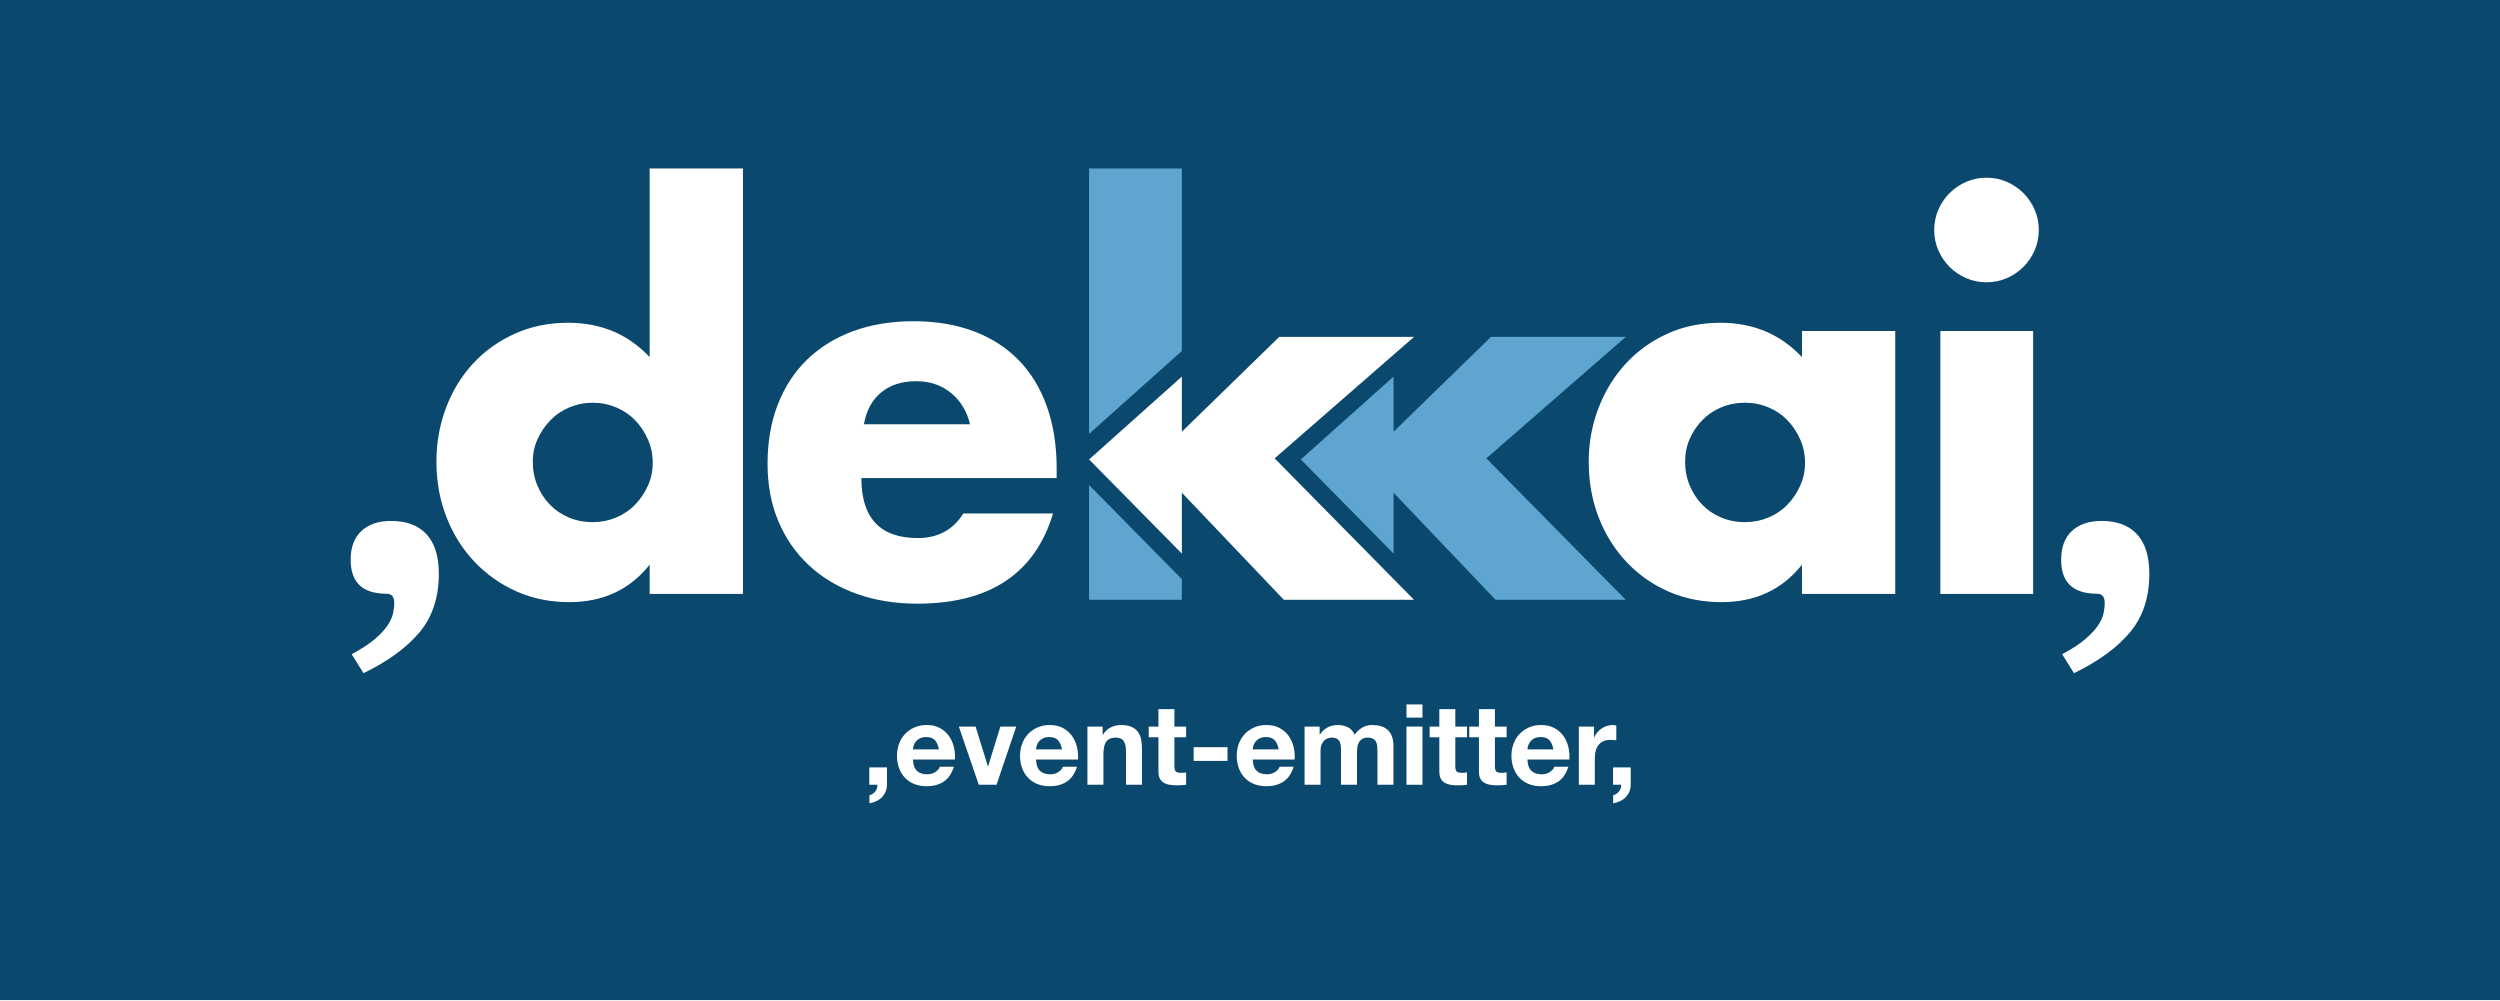
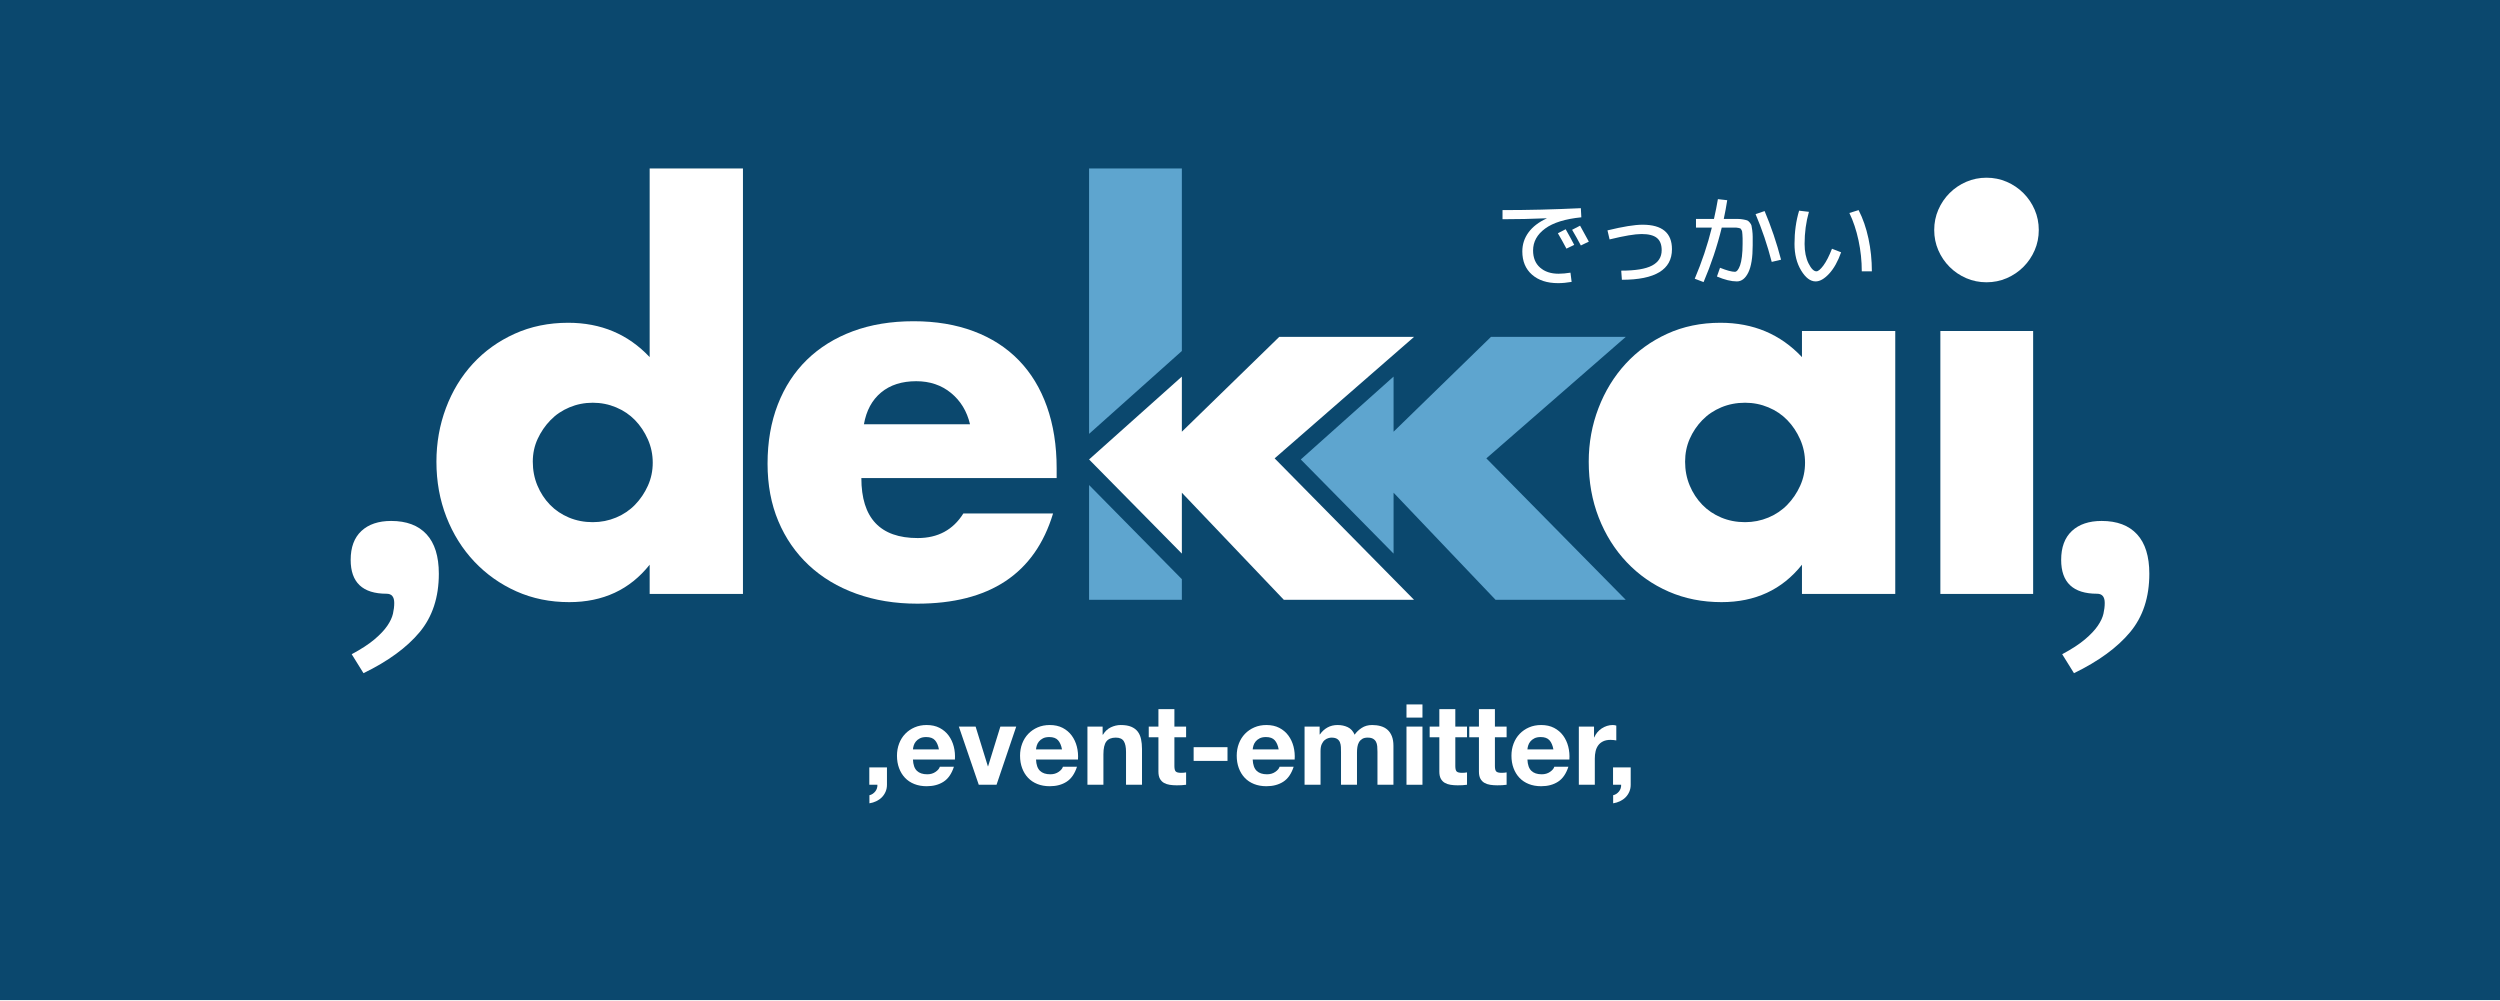
<svg xmlns="http://www.w3.org/2000/svg" width="100%" height="100%" viewBox="0 0 1200 480" version="1.1" xml:space="preserve" style="fill-rule:evenodd;clip-rule:evenodd;stroke-linejoin:round;stroke-miterlimit:2;">
  <rect x="0" y="0" width="1200" height="480" style="fill:#0b486e;" />
  <g>
    <path d="M567.291,265.73l-44.533,-45.188l44.533,-39.785l0,26.462l46.748,-45.517l64.708,0l-66.922,58.311l66.922,67.907l-62.494,0l-48.962,-51.422l0,29.232Z" style="fill:#fff;fill-rule:nonzero;" />
    <path d="M168.815,314.023c4.593,-2.46 8.242,-4.838 10.949,-7.135c2.706,-2.296 4.757,-4.469 6.151,-6.52c1.394,-2.05 2.296,-3.977 2.706,-5.782c0.41,-1.804 0.615,-3.526 0.615,-5.167c0,-2.952 -1.23,-4.428 -3.69,-4.428c-11.482,0 -17.223,-5.413 -17.223,-16.239c0,-6.069 1.722,-10.703 5.167,-13.901c3.444,-3.199 8.201,-4.798 14.27,-4.798c7.381,0 13.04,2.132 16.977,6.397c3.936,4.265 5.905,10.58 5.905,18.945c0,11.318 -3.076,20.668 -9.227,28.049c-6.151,7.381 -15.131,13.942 -26.941,19.683l-5.659,-9.104Z" style="fill:#fff;fill-rule:nonzero;" />
    <path d="M989.85,314.023c4.593,-2.46 8.243,-4.838 10.949,-7.135c2.707,-2.296 4.757,-4.469 6.151,-6.52c1.394,-2.05 2.296,-3.977 2.706,-5.782c0.411,-1.804 0.616,-3.526 0.616,-5.167c0,-2.952 -1.231,-4.428 -3.691,-4.428c-11.482,0 -17.223,-5.413 -17.223,-16.239c0,-6.069 1.723,-10.703 5.167,-13.901c3.445,-3.199 8.201,-4.798 14.27,-4.798c7.382,0 13.04,2.132 16.977,6.397c3.937,4.265 5.905,10.58 5.905,18.945c0,11.318 -3.075,20.668 -9.226,28.049c-6.151,7.381 -15.132,13.942 -26.942,19.683l-5.659,-9.104Z" style="fill:#fff;fill-rule:nonzero;" />
    <path d="M255.741,221.608c0,4.1 0.738,7.914 2.214,11.441c1.476,3.526 3.485,6.602 6.028,9.226c2.542,2.625 5.577,4.675 9.103,6.151c3.527,1.476 7.341,2.214 11.441,2.214c3.937,0 7.668,-0.738 11.195,-2.214c3.527,-1.476 6.561,-3.526 9.103,-6.151c2.543,-2.624 4.593,-5.659 6.151,-9.103c1.559,-3.445 2.338,-7.136 2.338,-11.072c0,-3.937 -0.779,-7.668 -2.338,-11.195c-1.558,-3.527 -3.608,-6.602 -6.151,-9.226c-2.542,-2.625 -5.576,-4.675 -9.103,-6.151c-3.527,-1.477 -7.258,-2.215 -11.195,-2.215c-3.936,0 -7.668,0.738 -11.195,2.215c-3.526,1.476 -6.561,3.526 -9.103,6.151c-2.542,2.624 -4.593,5.617 -6.151,8.98c-1.558,3.363 -2.337,7.012 -2.337,10.949Zm56.097,-140.735l44.779,0l0,204.213l-44.779,0l0,-14.024c-9.514,11.974 -22.39,17.961 -38.629,17.961c-9.185,0 -17.632,-1.723 -25.342,-5.167c-7.709,-3.445 -14.434,-8.202 -20.175,-14.271c-5.741,-6.068 -10.211,-13.204 -13.409,-21.405c-3.199,-8.201 -4.798,-17.059 -4.798,-26.572c0,-9.022 1.517,-17.592 4.552,-25.711c3.034,-8.12 7.34,-15.214 12.917,-21.283c5.577,-6.069 12.261,-10.867 20.052,-14.393c7.791,-3.527 16.362,-5.29 25.711,-5.29c15.747,0 28.787,5.495 39.121,16.485l0,-90.543Z" style="fill:#fff;fill-rule:nonzero;" />
    <path d="M465.612,203.647c-1.476,-6.233 -4.51,-11.236 -9.103,-15.009c-4.593,-3.772 -10.17,-5.658 -16.731,-5.658c-6.889,0 -12.507,1.804 -16.854,5.412c-4.346,3.609 -7.094,8.694 -8.242,15.255l50.93,0Zm-52.16,25.834c0,19.191 9.021,28.787 27.064,28.787c9.678,0 16.977,-3.937 21.898,-11.81l43.057,0c-8.694,28.868 -30.427,43.303 -65.201,43.303c-10.661,0 -20.421,-1.6 -29.278,-4.798c-8.858,-3.199 -16.444,-7.75 -22.759,-13.655c-6.315,-5.905 -11.195,-12.958 -14.639,-21.16c-3.445,-8.201 -5.167,-17.386 -5.167,-27.556c0,-10.498 1.64,-19.97 4.92,-28.418c3.281,-8.447 7.956,-15.623 14.025,-21.528c6.069,-5.905 13.409,-10.457 22.02,-13.655c8.612,-3.199 18.33,-4.798 29.156,-4.798c10.662,0 20.257,1.599 28.787,4.798c8.529,3.198 15.746,7.832 21.651,13.901c5.905,6.069 10.416,13.491 13.532,22.267c3.117,8.775 4.675,18.658 4.675,29.647l0,4.675l-93.741,0Z" style="fill:#fff;fill-rule:nonzero;" />
    <path d="M808.847,221.608c0,4.1 0.738,7.914 2.214,11.441c1.476,3.526 3.485,6.602 6.028,9.226c2.542,2.625 5.577,4.675 9.103,6.151c3.527,1.476 7.341,2.214 11.441,2.214c3.937,0 7.668,-0.738 11.195,-2.214c3.527,-1.476 6.561,-3.526 9.103,-6.151c2.543,-2.624 4.593,-5.659 6.151,-9.103c1.559,-3.445 2.338,-7.136 2.338,-11.072c0,-3.937 -0.779,-7.668 -2.338,-11.195c-1.558,-3.527 -3.608,-6.602 -6.151,-9.226c-2.542,-2.625 -5.576,-4.675 -9.103,-6.151c-3.527,-1.477 -7.258,-2.215 -11.195,-2.215c-4.1,0 -7.914,0.738 -11.441,2.215c-3.526,1.476 -6.561,3.526 -9.103,6.151c-2.543,2.624 -4.552,5.617 -6.028,8.98c-1.476,3.363 -2.214,7.012 -2.214,10.949Zm56.097,-62.74l44.779,0l0,126.218l-44.779,0l0,-14.024c-9.514,11.974 -22.39,17.961 -38.629,17.961c-9.185,0 -17.632,-1.682 -25.342,-5.044c-7.709,-3.363 -14.434,-8.078 -20.175,-14.147c-5.741,-6.069 -10.211,-13.205 -13.409,-21.406c-3.199,-8.201 -4.798,-17.141 -4.798,-26.818c0,-9.022 1.558,-17.592 4.675,-25.711c3.116,-8.12 7.463,-15.214 13.04,-21.283c5.577,-6.069 12.22,-10.867 19.929,-14.393c7.709,-3.527 16.239,-5.29 25.588,-5.29c15.747,0 28.787,5.495 39.121,16.485l0,-12.548Z" style="fill:#fff;fill-rule:nonzero;" />
    <path d="M975.907,158.868l0,126.218l-44.533,0l0,-126.218l44.533,0Zm-47.485,-48.47c0,-3.445 0.656,-6.684 1.968,-9.719c1.312,-3.034 3.117,-5.7 5.413,-7.996c2.296,-2.296 4.962,-4.101 7.996,-5.413c3.035,-1.312 6.274,-1.968 9.719,-1.968c3.444,0 6.684,0.656 9.718,1.968c3.035,1.312 5.7,3.117 7.997,5.413c2.296,2.296 4.1,4.962 5.413,7.996c1.312,3.035 1.968,6.274 1.968,9.719c0,3.444 -0.656,6.684 -1.968,9.718c-1.313,3.035 -3.117,5.7 -5.413,7.997c-2.297,2.296 -4.962,4.1 -7.997,5.413c-3.034,1.312 -6.274,1.968 -9.718,1.968c-3.445,0 -6.684,-0.656 -9.719,-1.968c-3.034,-1.313 -5.7,-3.117 -7.996,-5.413c-2.296,-2.297 -4.101,-4.962 -5.413,-7.997c-1.312,-3.034 -1.968,-6.274 -1.968,-9.718Z" style="fill:#fff;fill-rule:nonzero;" />
    <path d="M522.758,287.92l0,-55.104l44.533,45.188l0,9.916l-44.533,0Zm0,-79.663l0,-127.384l44.533,0l0,87.599l-44.533,39.785Z" style="fill:#5ea5cf;fill-rule:nonzero;" />
    <path d="M668.914,265.73l-44.534,-45.188l44.534,-39.785l0,26.462l46.747,-45.517l64.709,0l-66.923,58.311l66.923,67.907l-62.494,0l-48.962,-51.422l0,29.232Z" style="fill:#5ea5cf;fill-rule:nonzero;" />
    <g>
-       <path d="M747.783,111.966l3.736,-1.937c1.846,3.26 3.214,5.766 4.106,7.519l-3.737,1.8c-1.414,-2.676 -2.783,-5.137 -4.105,-7.382Zm6.827,-1.66l3.829,-1.984c1.569,2.768 2.968,5.321 4.198,7.658l-3.829,1.845c-1.291,-2.46 -2.691,-4.967 -4.198,-7.519Zm-23.896,10.379c0,-3.383 0.991,-6.427 2.975,-9.134c1.984,-2.706 4.883,-4.936 8.696,-6.689l0,-0.092c-7.074,0.307 -14.132,0.461 -21.175,0.461l0,-4.383c12.302,0 24.835,-0.307 37.598,-0.922l0.231,4.382c-7.72,0.769 -13.509,2.568 -17.369,5.398c-3.86,2.829 -5.79,6.335 -5.79,10.518c0,3.506 1.115,6.243 3.345,8.212c2.23,1.968 5.19,2.952 8.881,2.952c1.722,0 3.629,-0.169 5.72,-0.507l0.554,4.428c-2.307,0.4 -4.475,0.6 -6.505,0.6c-5.259,0 -9.434,-1.361 -12.525,-4.083c-3.091,-2.721 -4.636,-6.435 -4.636,-11.141Z" style="fill:#0b486e;fill-rule:nonzero;" />
-       <path d="M771.587,110.582c7.443,-1.814 13.055,-2.721 16.838,-2.721c9.411,0 14.117,3.921 14.117,11.763c0,9.78 -8.012,14.67 -24.035,14.67l-0.323,-4.382c6.797,0 11.733,-0.815 14.808,-2.445c3.076,-1.63 4.614,-4.091 4.614,-7.381c0,-2.676 -0.769,-4.637 -2.307,-5.882c-1.538,-1.246 -3.983,-1.869 -7.335,-1.869c-3.199,0 -8.319,0.862 -15.362,2.584l-1.015,-4.337Z" style="fill:#0b486e;fill-rule:nonzero;" />
-       <path d="M824.593,95.589l4.475,0.508c-0.461,2.983 -1.015,5.982 -1.661,8.996l6.897,0c0.753,0 1.584,0.084 2.491,0.253c0.907,0.17 1.538,0.323 1.892,0.462c0.353,0.138 0.753,0.476 1.199,1.015c0.446,0.538 0.723,1.022 0.83,1.453c0.108,0.43 0.231,1.199 0.369,2.306c0.139,1.108 0.208,2.122 0.208,3.045l0,4.152c0,5.813 -0.7,10.149 -2.099,13.009c-1.399,2.861 -3.237,4.291 -5.513,4.291c-2.706,0 -5.889,-0.785 -9.549,-2.353l1.476,-4.198c3.229,1.292 5.613,1.937 7.151,1.937c0.43,0 0.861,-0.261 1.291,-0.784c0.431,-0.523 0.831,-1.307 1.2,-2.353c0.369,-1.045 0.661,-2.452 0.876,-4.221c0.215,-1.768 0.323,-3.775 0.323,-6.02l0,-2.629c0,-0.523 -0.031,-1.154 -0.092,-1.892c-0.062,-0.738 -0.108,-1.215 -0.139,-1.43c-0.03,-0.215 -0.153,-0.507 -0.369,-0.877c-0.215,-0.369 -0.384,-0.576 -0.507,-0.622c-0.123,-0.046 -0.408,-0.123 -0.853,-0.231c-0.446,-0.108 -0.823,-0.161 -1.131,-0.161l-1.522,0l-5.398,0c-2.183,8.949 -5.09,17.668 -8.719,26.157l-4.244,-1.615c3.414,-8.027 6.151,-16.208 8.212,-24.542l-7.612,0l0,-4.152l8.627,0c0.799,-3.568 1.43,-6.736 1.891,-9.504Zm18.084,7.197l4.336,-1.476c3.168,7.504 5.798,15.285 7.889,23.343l-4.475,1.061c-2.091,-8.089 -4.674,-15.731 -7.75,-22.928Z" style="fill:#0b486e;fill-rule:nonzero;" />
-       <path d="M887.702,102.232l4.429,-1.384c2.061,3.999 3.637,8.543 4.729,13.633c1.091,5.09 1.637,10.341 1.637,15.754l-4.844,0c0,-5.013 -0.522,-9.965 -1.568,-14.855c-1.046,-4.89 -2.507,-9.272 -4.383,-13.148Zm-19.421,-0.553c-1.384,4.859 -2.076,9.995 -2.076,15.408c0,3.691 0.63,6.805 1.891,9.342c1.261,2.537 2.522,3.806 3.783,3.806c0.861,0 1.984,-0.938 3.368,-2.814c1.383,-1.876 2.752,-4.552 4.105,-8.027l4.383,1.707c-1.538,4.367 -3.452,7.788 -5.744,10.264c-2.291,2.476 -4.451,3.714 -6.481,3.714c-2.522,0 -4.844,-1.753 -6.966,-5.259c-2.122,-3.506 -3.183,-7.751 -3.183,-12.733c0,-5.751 0.738,-11.072 2.214,-15.962l4.706,0.554Z" style="fill:#0b486e;fill-rule:nonzero;" />
+       <path d="M747.783,111.966l3.736,-1.937c1.846,3.26 3.214,5.766 4.106,7.519l-3.737,1.8c-1.414,-2.676 -2.783,-5.137 -4.105,-7.382Zm6.827,-1.66l3.829,-1.984c1.569,2.768 2.968,5.321 4.198,7.658l-3.829,1.845c-1.291,-2.46 -2.691,-4.967 -4.198,-7.519Zm-23.896,10.379c0,-3.383 0.991,-6.427 2.975,-9.134c1.984,-2.706 4.883,-4.936 8.696,-6.689l0,-0.092c-7.074,0.307 -14.132,0.461 -21.175,0.461l0,-4.383c12.302,0 24.835,-0.307 37.598,-0.922l0.231,4.382c-7.72,0.769 -13.509,2.568 -17.369,5.398c-3.86,2.829 -5.79,6.335 -5.79,10.518c0,3.506 1.115,6.243 3.345,8.212c2.23,1.968 5.19,2.952 8.881,2.952c1.722,0 3.629,-0.169 5.72,-0.507l0.554,4.428c-2.307,0.4 -4.475,0.6 -6.505,0.6c-5.259,0 -9.434,-1.361 -12.525,-4.083c-3.091,-2.721 -4.636,-6.435 -4.636,-11.141Z" style="fill:#fff;fill-rule:nonzero;" />
+       <path d="M771.587,110.582c7.443,-1.814 13.055,-2.721 16.838,-2.721c9.411,0 14.117,3.921 14.117,11.763c0,9.78 -8.012,14.67 -24.035,14.67l-0.323,-4.382c6.797,0 11.733,-0.815 14.808,-2.445c3.076,-1.63 4.614,-4.091 4.614,-7.381c0,-2.676 -0.769,-4.637 -2.307,-5.882c-1.538,-1.246 -3.983,-1.869 -7.335,-1.869c-3.199,0 -8.319,0.862 -15.362,2.584l-1.015,-4.337Z" style="fill:#fff;fill-rule:nonzero;" />
+       <path d="M824.593,95.589l4.475,0.508c-0.461,2.983 -1.015,5.982 -1.661,8.996l6.897,0c0.753,0 1.584,0.084 2.491,0.253c0.907,0.17 1.538,0.323 1.892,0.462c0.353,0.138 0.753,0.476 1.199,1.015c0.446,0.538 0.723,1.022 0.83,1.453c0.108,0.43 0.231,1.199 0.369,2.306c0.139,1.108 0.208,2.122 0.208,3.045l0,4.152c0,5.813 -0.7,10.149 -2.099,13.009c-1.399,2.861 -3.237,4.291 -5.513,4.291c-2.706,0 -5.889,-0.785 -9.549,-2.353l1.476,-4.198c3.229,1.292 5.613,1.937 7.151,1.937c0.43,0 0.861,-0.261 1.291,-0.784c0.431,-0.523 0.831,-1.307 1.2,-2.353c0.369,-1.045 0.661,-2.452 0.876,-4.221c0.215,-1.768 0.323,-3.775 0.323,-6.02l0,-2.629c0,-0.523 -0.031,-1.154 -0.092,-1.892c-0.062,-0.738 -0.108,-1.215 -0.139,-1.43c-0.03,-0.215 -0.153,-0.507 -0.369,-0.877c-0.215,-0.369 -0.384,-0.576 -0.507,-0.622c-0.123,-0.046 -0.408,-0.123 -0.853,-0.231c-0.446,-0.108 -0.823,-0.161 -1.131,-0.161l-1.522,0l-5.398,0c-2.183,8.949 -5.09,17.668 -8.719,26.157l-4.244,-1.615c3.414,-8.027 6.151,-16.208 8.212,-24.542l-7.612,0l0,-4.152l8.627,0c0.799,-3.568 1.43,-6.736 1.891,-9.504Zm18.084,7.197l4.336,-1.476c3.168,7.504 5.798,15.285 7.889,23.343l-4.475,1.061c-2.091,-8.089 -4.674,-15.731 -7.75,-22.928Z" style="fill:#fff;fill-rule:nonzero;" />
+       <path d="M887.702,102.232l4.429,-1.384c2.061,3.999 3.637,8.543 4.729,13.633c1.091,5.09 1.637,10.341 1.637,15.754l-4.844,0c0,-5.013 -0.522,-9.965 -1.568,-14.855c-1.046,-4.89 -2.507,-9.272 -4.383,-13.148Zm-19.421,-0.553c-1.384,4.859 -2.076,9.995 -2.076,15.408c0,3.691 0.63,6.805 1.891,9.342c1.261,2.537 2.522,3.806 3.783,3.806c0.861,0 1.984,-0.938 3.368,-2.814c1.383,-1.876 2.752,-4.552 4.105,-8.027l4.383,1.707c-1.538,4.367 -3.452,7.788 -5.744,10.264c-2.291,2.476 -4.451,3.714 -6.481,3.714c-2.522,0 -4.844,-1.753 -6.966,-5.259c-2.122,-3.506 -3.183,-7.751 -3.183,-12.733c0,-5.751 0.738,-11.072 2.214,-15.962l4.706,0.554Z" style="fill:#fff;fill-rule:nonzero;" />
    </g>
  </g>
  <g>
    <path d="M417.264,368.367l0,8.316l3.888,0c0.036,0.576 -0.036,1.143 -0.216,1.701c-0.18,0.558 -0.45,1.062 -0.81,1.512c-0.36,0.45 -0.783,0.837 -1.269,1.161c-0.486,0.324 -0.999,0.54 -1.539,0.648l0,3.888c1.152,-0.18 2.241,-0.513 3.267,-0.999c1.026,-0.486 1.917,-1.107 2.673,-1.863c0.756,-0.756 1.359,-1.647 1.809,-2.673c0.45,-1.026 0.675,-2.151 0.675,-3.375l0,-8.316l-8.478,0Z" style="fill:#fff;fill-rule:nonzero;" />
    <path d="M450.69,359.727l-12.474,0c0.036,-0.54 0.153,-1.152 0.351,-1.836c0.198,-0.684 0.54,-1.332 1.026,-1.944c0.486,-0.612 1.134,-1.125 1.944,-1.539c0.81,-0.414 1.827,-0.621 3.051,-0.621c1.872,0 3.267,0.504 4.185,1.512c0.918,1.008 1.557,2.484 1.917,4.428Zm-12.474,4.86l20.142,0c0.144,-2.16 -0.036,-4.23 -0.54,-6.21c-0.504,-1.98 -1.323,-3.744 -2.457,-5.292c-1.134,-1.548 -2.583,-2.781 -4.347,-3.699c-1.764,-0.918 -3.834,-1.377 -6.21,-1.377c-2.124,0 -4.059,0.378 -5.805,1.134c-1.746,0.756 -3.249,1.791 -4.509,3.105c-1.26,1.314 -2.232,2.871 -2.916,4.671c-0.684,1.8 -1.026,3.744 -1.026,5.832c0,2.16 0.333,4.14 0.999,5.94c0.666,1.8 1.611,3.348 2.835,4.644c1.224,1.296 2.718,2.295 4.482,2.997c1.764,0.702 3.744,1.053 5.94,1.053c3.168,0 5.868,-0.72 8.1,-2.16c2.232,-1.44 3.888,-3.834 4.968,-7.182l-6.75,0c-0.252,0.864 -0.936,1.683 -2.052,2.457c-1.116,0.774 -2.448,1.161 -3.996,1.161c-2.16,0 -3.816,-0.558 -4.968,-1.674c-1.152,-1.116 -1.782,-2.916 -1.89,-5.4Z" style="fill:#fff;fill-rule:nonzero;" />
    <path d="M478.338,376.683l9.45,-27.918l-7.614,0l-5.886,19.062l-0.108,0l-5.886,-19.062l-8.046,0l9.558,27.918l8.532,0Z" style="fill:#fff;fill-rule:nonzero;" />
    <path d="M509.766,359.727l-12.474,0c0.036,-0.54 0.153,-1.152 0.351,-1.836c0.198,-0.684 0.54,-1.332 1.026,-1.944c0.486,-0.612 1.134,-1.125 1.944,-1.539c0.81,-0.414 1.827,-0.621 3.051,-0.621c1.872,0 3.267,0.504 4.185,1.512c0.918,1.008 1.557,2.484 1.917,4.428Zm-12.474,4.86l20.142,0c0.144,-2.16 -0.036,-4.23 -0.54,-6.21c-0.504,-1.98 -1.323,-3.744 -2.457,-5.292c-1.134,-1.548 -2.583,-2.781 -4.347,-3.699c-1.764,-0.918 -3.834,-1.377 -6.21,-1.377c-2.124,0 -4.059,0.378 -5.805,1.134c-1.746,0.756 -3.249,1.791 -4.509,3.105c-1.26,1.314 -2.232,2.871 -2.916,4.671c-0.684,1.8 -1.026,3.744 -1.026,5.832c0,2.16 0.333,4.14 0.999,5.94c0.666,1.8 1.611,3.348 2.835,4.644c1.224,1.296 2.718,2.295 4.482,2.997c1.764,0.702 3.744,1.053 5.94,1.053c3.168,0 5.868,-0.72 8.1,-2.16c2.232,-1.44 3.888,-3.834 4.968,-7.182l-6.75,0c-0.252,0.864 -0.936,1.683 -2.052,2.457c-1.116,0.774 -2.448,1.161 -3.996,1.161c-2.16,0 -3.816,-0.558 -4.968,-1.674c-1.152,-1.116 -1.782,-2.916 -1.89,-5.4Z" style="fill:#fff;fill-rule:nonzero;" />
    <path d="M521.97,348.765l0,27.918l7.668,0l0,-14.634c0,-2.844 0.468,-4.887 1.404,-6.129c0.936,-1.242 2.448,-1.863 4.536,-1.863c1.836,0 3.114,0.567 3.834,1.701c0.72,1.134 1.08,2.853 1.08,5.157l0,15.768l7.668,0l0,-17.172c0,-1.728 -0.153,-3.303 -0.459,-4.725c-0.306,-1.422 -0.837,-2.628 -1.593,-3.618c-0.756,-0.99 -1.791,-1.764 -3.105,-2.322c-1.314,-0.558 -2.997,-0.837 -5.049,-0.837c-1.62,0 -3.204,0.369 -4.752,1.107c-1.548,0.738 -2.808,1.917 -3.78,3.537l-0.162,0l0,-3.888l-7.29,0Z" style="fill:#fff;fill-rule:nonzero;" />
    <path d="M563.712,348.765l0,-8.37l-7.668,0l0,8.37l-4.644,0l0,5.13l4.644,0l0,16.47c0,1.404 0.234,2.538 0.702,3.402c0.468,0.864 1.107,1.53 1.917,1.998c0.81,0.468 1.746,0.783 2.808,0.945c1.062,0.162 2.187,0.243 3.375,0.243c0.756,0 1.53,-0.018 2.322,-0.054c0.792,-0.036 1.512,-0.108 2.16,-0.216l0,-5.94c-0.36,0.072 -0.738,0.126 -1.134,0.162c-0.396,0.036 -0.81,0.054 -1.242,0.054c-1.296,0 -2.16,-0.216 -2.592,-0.648c-0.432,-0.432 -0.648,-1.296 -0.648,-2.592l0,-13.824l5.616,0l0,-5.13l-5.616,0Z" style="fill:#fff;fill-rule:nonzero;" />
    <rect x="572.946" y="358.647" width="16.254" height="6.588" style="fill:#fff;fill-rule:nonzero;" />
    <path d="M613.77,359.727l-12.474,0c0.036,-0.54 0.153,-1.152 0.351,-1.836c0.198,-0.684 0.54,-1.332 1.026,-1.944c0.486,-0.612 1.134,-1.125 1.944,-1.539c0.81,-0.414 1.827,-0.621 3.051,-0.621c1.872,0 3.267,0.504 4.185,1.512c0.918,1.008 1.557,2.484 1.917,4.428Zm-12.474,4.86l20.142,0c0.144,-2.16 -0.036,-4.23 -0.54,-6.21c-0.504,-1.98 -1.323,-3.744 -2.457,-5.292c-1.134,-1.548 -2.583,-2.781 -4.347,-3.699c-1.764,-0.918 -3.834,-1.377 -6.21,-1.377c-2.124,0 -4.059,0.378 -5.805,1.134c-1.746,0.756 -3.249,1.791 -4.509,3.105c-1.26,1.314 -2.232,2.871 -2.916,4.671c-0.684,1.8 -1.026,3.744 -1.026,5.832c0,2.16 0.333,4.14 0.999,5.94c0.666,1.8 1.611,3.348 2.835,4.644c1.224,1.296 2.718,2.295 4.482,2.997c1.764,0.702 3.744,1.053 5.94,1.053c3.168,0 5.868,-0.72 8.1,-2.16c2.232,-1.44 3.888,-3.834 4.968,-7.182l-6.75,0c-0.252,0.864 -0.936,1.683 -2.052,2.457c-1.116,0.774 -2.448,1.161 -3.996,1.161c-2.16,0 -3.816,-0.558 -4.968,-1.674c-1.152,-1.116 -1.782,-2.916 -1.89,-5.4Z" style="fill:#fff;fill-rule:nonzero;" />
    <path d="M626.19,348.765l0,27.918l7.668,0l0,-16.2c0,-1.368 0.198,-2.475 0.594,-3.321c0.396,-0.846 0.873,-1.494 1.431,-1.944c0.558,-0.45 1.134,-0.756 1.728,-0.918c0.594,-0.162 1.071,-0.243 1.431,-0.243c1.224,0 2.151,0.207 2.781,0.621c0.63,0.414 1.08,0.963 1.35,1.647c0.27,0.684 0.423,1.431 0.459,2.241c0.036,0.81 0.054,1.629 0.054,2.457l0,15.66l7.668,0l0,-15.552c0,-0.864 0.063,-1.719 0.189,-2.565c0.126,-0.846 0.378,-1.602 0.756,-2.268c0.378,-0.666 0.9,-1.206 1.566,-1.62c0.666,-0.414 1.539,-0.621 2.619,-0.621c1.08,0 1.935,0.18 2.565,0.54c0.63,0.36 1.107,0.846 1.431,1.458c0.324,0.612 0.522,1.332 0.594,2.16c0.072,0.828 0.108,1.71 0.108,2.646l0,15.822l7.668,0l0,-18.684c0,-1.8 -0.252,-3.339 -0.756,-4.617c-0.504,-1.278 -1.206,-2.313 -2.106,-3.105c-0.9,-0.792 -1.98,-1.368 -3.24,-1.728c-1.26,-0.36 -2.628,-0.54 -4.104,-0.54c-1.944,0 -3.627,0.468 -5.049,1.404c-1.422,0.936 -2.547,2.016 -3.375,3.24c-0.756,-1.728 -1.863,-2.934 -3.321,-3.618c-1.458,-0.684 -3.069,-1.026 -4.833,-1.026c-1.836,0 -3.465,0.396 -4.887,1.188c-1.422,0.792 -2.637,1.908 -3.645,3.348l-0.108,0l0,-3.78l-7.236,0Z" style="fill:#fff;fill-rule:nonzero;" />
    <path d="M682.782,344.445l0,-6.318l-7.668,0l0,6.318l7.668,0Zm-7.668,4.32l0,27.918l7.668,0l0,-27.918l-7.668,0Z" style="fill:#fff;fill-rule:nonzero;" />
    <path d="M698.55,348.765l0,-8.37l-7.668,0l0,8.37l-4.644,0l0,5.13l4.644,0l0,16.47c0,1.404 0.234,2.538 0.702,3.402c0.468,0.864 1.107,1.53 1.917,1.998c0.81,0.468 1.746,0.783 2.808,0.945c1.062,0.162 2.187,0.243 3.375,0.243c0.756,0 1.53,-0.018 2.322,-0.054c0.792,-0.036 1.512,-0.108 2.16,-0.216l0,-5.94c-0.36,0.072 -0.738,0.126 -1.134,0.162c-0.396,0.036 -0.81,0.054 -1.242,0.054c-1.296,0 -2.16,-0.216 -2.592,-0.648c-0.432,-0.432 -0.648,-1.296 -0.648,-2.592l0,-13.824l5.616,0l0,-5.13l-5.616,0Z" style="fill:#fff;fill-rule:nonzero;" />
    <path d="M717.558,348.765l0,-8.37l-7.668,0l0,8.37l-4.644,0l0,5.13l4.644,0l0,16.47c0,1.404 0.234,2.538 0.702,3.402c0.468,0.864 1.107,1.53 1.917,1.998c0.81,0.468 1.746,0.783 2.808,0.945c1.062,0.162 2.187,0.243 3.375,0.243c0.756,0 1.53,-0.018 2.322,-0.054c0.792,-0.036 1.512,-0.108 2.16,-0.216l0,-5.94c-0.36,0.072 -0.738,0.126 -1.134,0.162c-0.396,0.036 -0.81,0.054 -1.242,0.054c-1.296,0 -2.16,-0.216 -2.592,-0.648c-0.432,-0.432 -0.648,-1.296 -0.648,-2.592l0,-13.824l5.616,0l0,-5.13l-5.616,0Z" style="fill:#fff;fill-rule:nonzero;" />
    <path d="M745.638,359.727l-12.474,0c0.036,-0.54 0.153,-1.152 0.351,-1.836c0.198,-0.684 0.54,-1.332 1.026,-1.944c0.486,-0.612 1.134,-1.125 1.944,-1.539c0.81,-0.414 1.827,-0.621 3.051,-0.621c1.872,0 3.267,0.504 4.185,1.512c0.918,1.008 1.557,2.484 1.917,4.428Zm-12.474,4.86l20.142,0c0.144,-2.16 -0.036,-4.23 -0.54,-6.21c-0.504,-1.98 -1.323,-3.744 -2.457,-5.292c-1.134,-1.548 -2.583,-2.781 -4.347,-3.699c-1.764,-0.918 -3.834,-1.377 -6.21,-1.377c-2.124,0 -4.059,0.378 -5.805,1.134c-1.746,0.756 -3.249,1.791 -4.509,3.105c-1.26,1.314 -2.232,2.871 -2.916,4.671c-0.684,1.8 -1.026,3.744 -1.026,5.832c0,2.16 0.333,4.14 0.999,5.94c0.666,1.8 1.611,3.348 2.835,4.644c1.224,1.296 2.718,2.295 4.482,2.997c1.764,0.702 3.744,1.053 5.94,1.053c3.168,0 5.868,-0.72 8.1,-2.16c2.232,-1.44 3.888,-3.834 4.968,-7.182l-6.75,0c-0.252,0.864 -0.936,1.683 -2.052,2.457c-1.116,0.774 -2.448,1.161 -3.996,1.161c-2.16,0 -3.816,-0.558 -4.968,-1.674c-1.152,-1.116 -1.782,-2.916 -1.89,-5.4Z" style="fill:#fff;fill-rule:nonzero;" />
    <path d="M757.842,348.765l0,27.918l7.668,0l0,-12.582c0,-1.26 0.126,-2.43 0.378,-3.51c0.252,-1.08 0.675,-2.025 1.269,-2.835c0.594,-0.81 1.377,-1.449 2.349,-1.917c0.972,-0.468 2.16,-0.702 3.564,-0.702c0.468,0 0.954,0.027 1.458,0.081c0.504,0.054 0.936,0.117 1.296,0.189l0,-7.128c-0.612,-0.18 -1.17,-0.27 -1.674,-0.27c-0.972,0 -1.908,0.144 -2.808,0.432c-0.9,0.288 -1.746,0.693 -2.538,1.215c-0.792,0.522 -1.494,1.152 -2.106,1.89c-0.612,0.738 -1.098,1.539 -1.458,2.403l-0.108,0l0,-5.184l-7.29,0Z" style="fill:#fff;fill-rule:nonzero;" />
    <path d="M774.258,368.367l0,8.316l3.888,0c0.036,0.576 -0.036,1.143 -0.216,1.701c-0.18,0.558 -0.45,1.062 -0.81,1.512c-0.36,0.45 -0.783,0.837 -1.269,1.161c-0.486,0.324 -0.999,0.54 -1.539,0.648l0,3.888c1.152,-0.18 2.241,-0.513 3.267,-0.999c1.026,-0.486 1.917,-1.107 2.673,-1.863c0.756,-0.756 1.359,-1.647 1.809,-2.673c0.45,-1.026 0.675,-2.151 0.675,-3.375l0,-8.316l-8.478,0Z" style="fill:#fff;fill-rule:nonzero;" />
  </g>
</svg>
